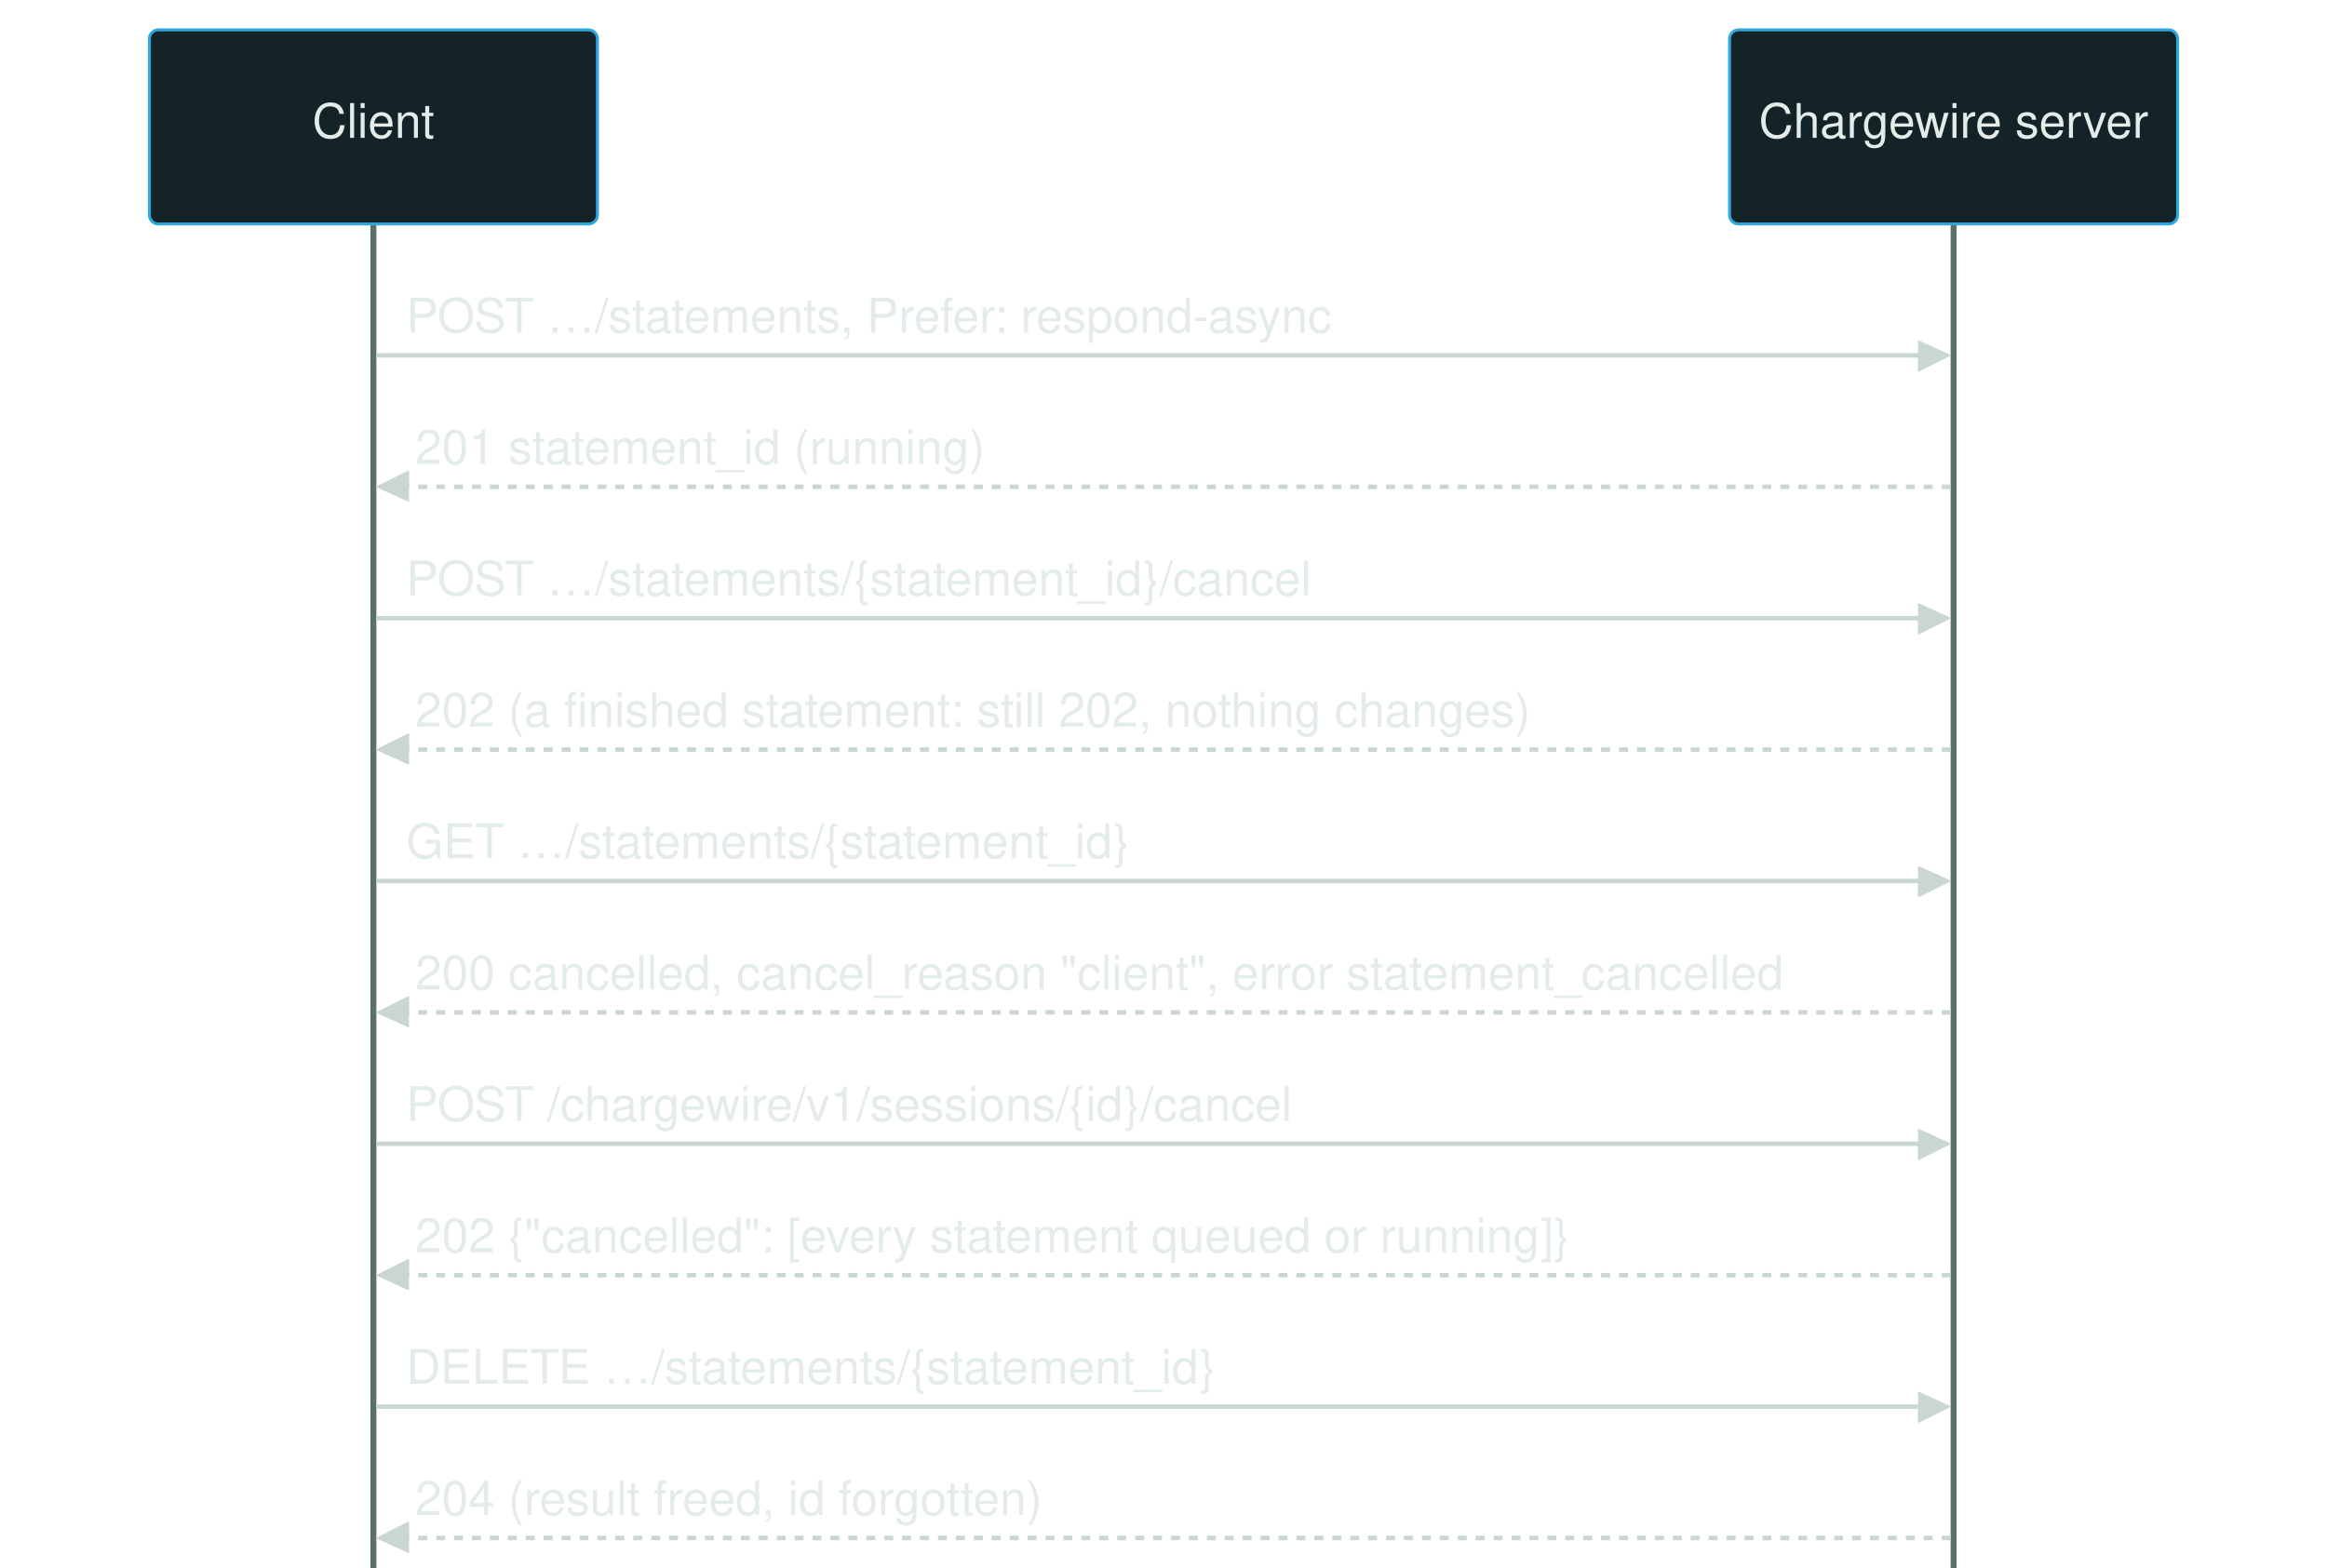
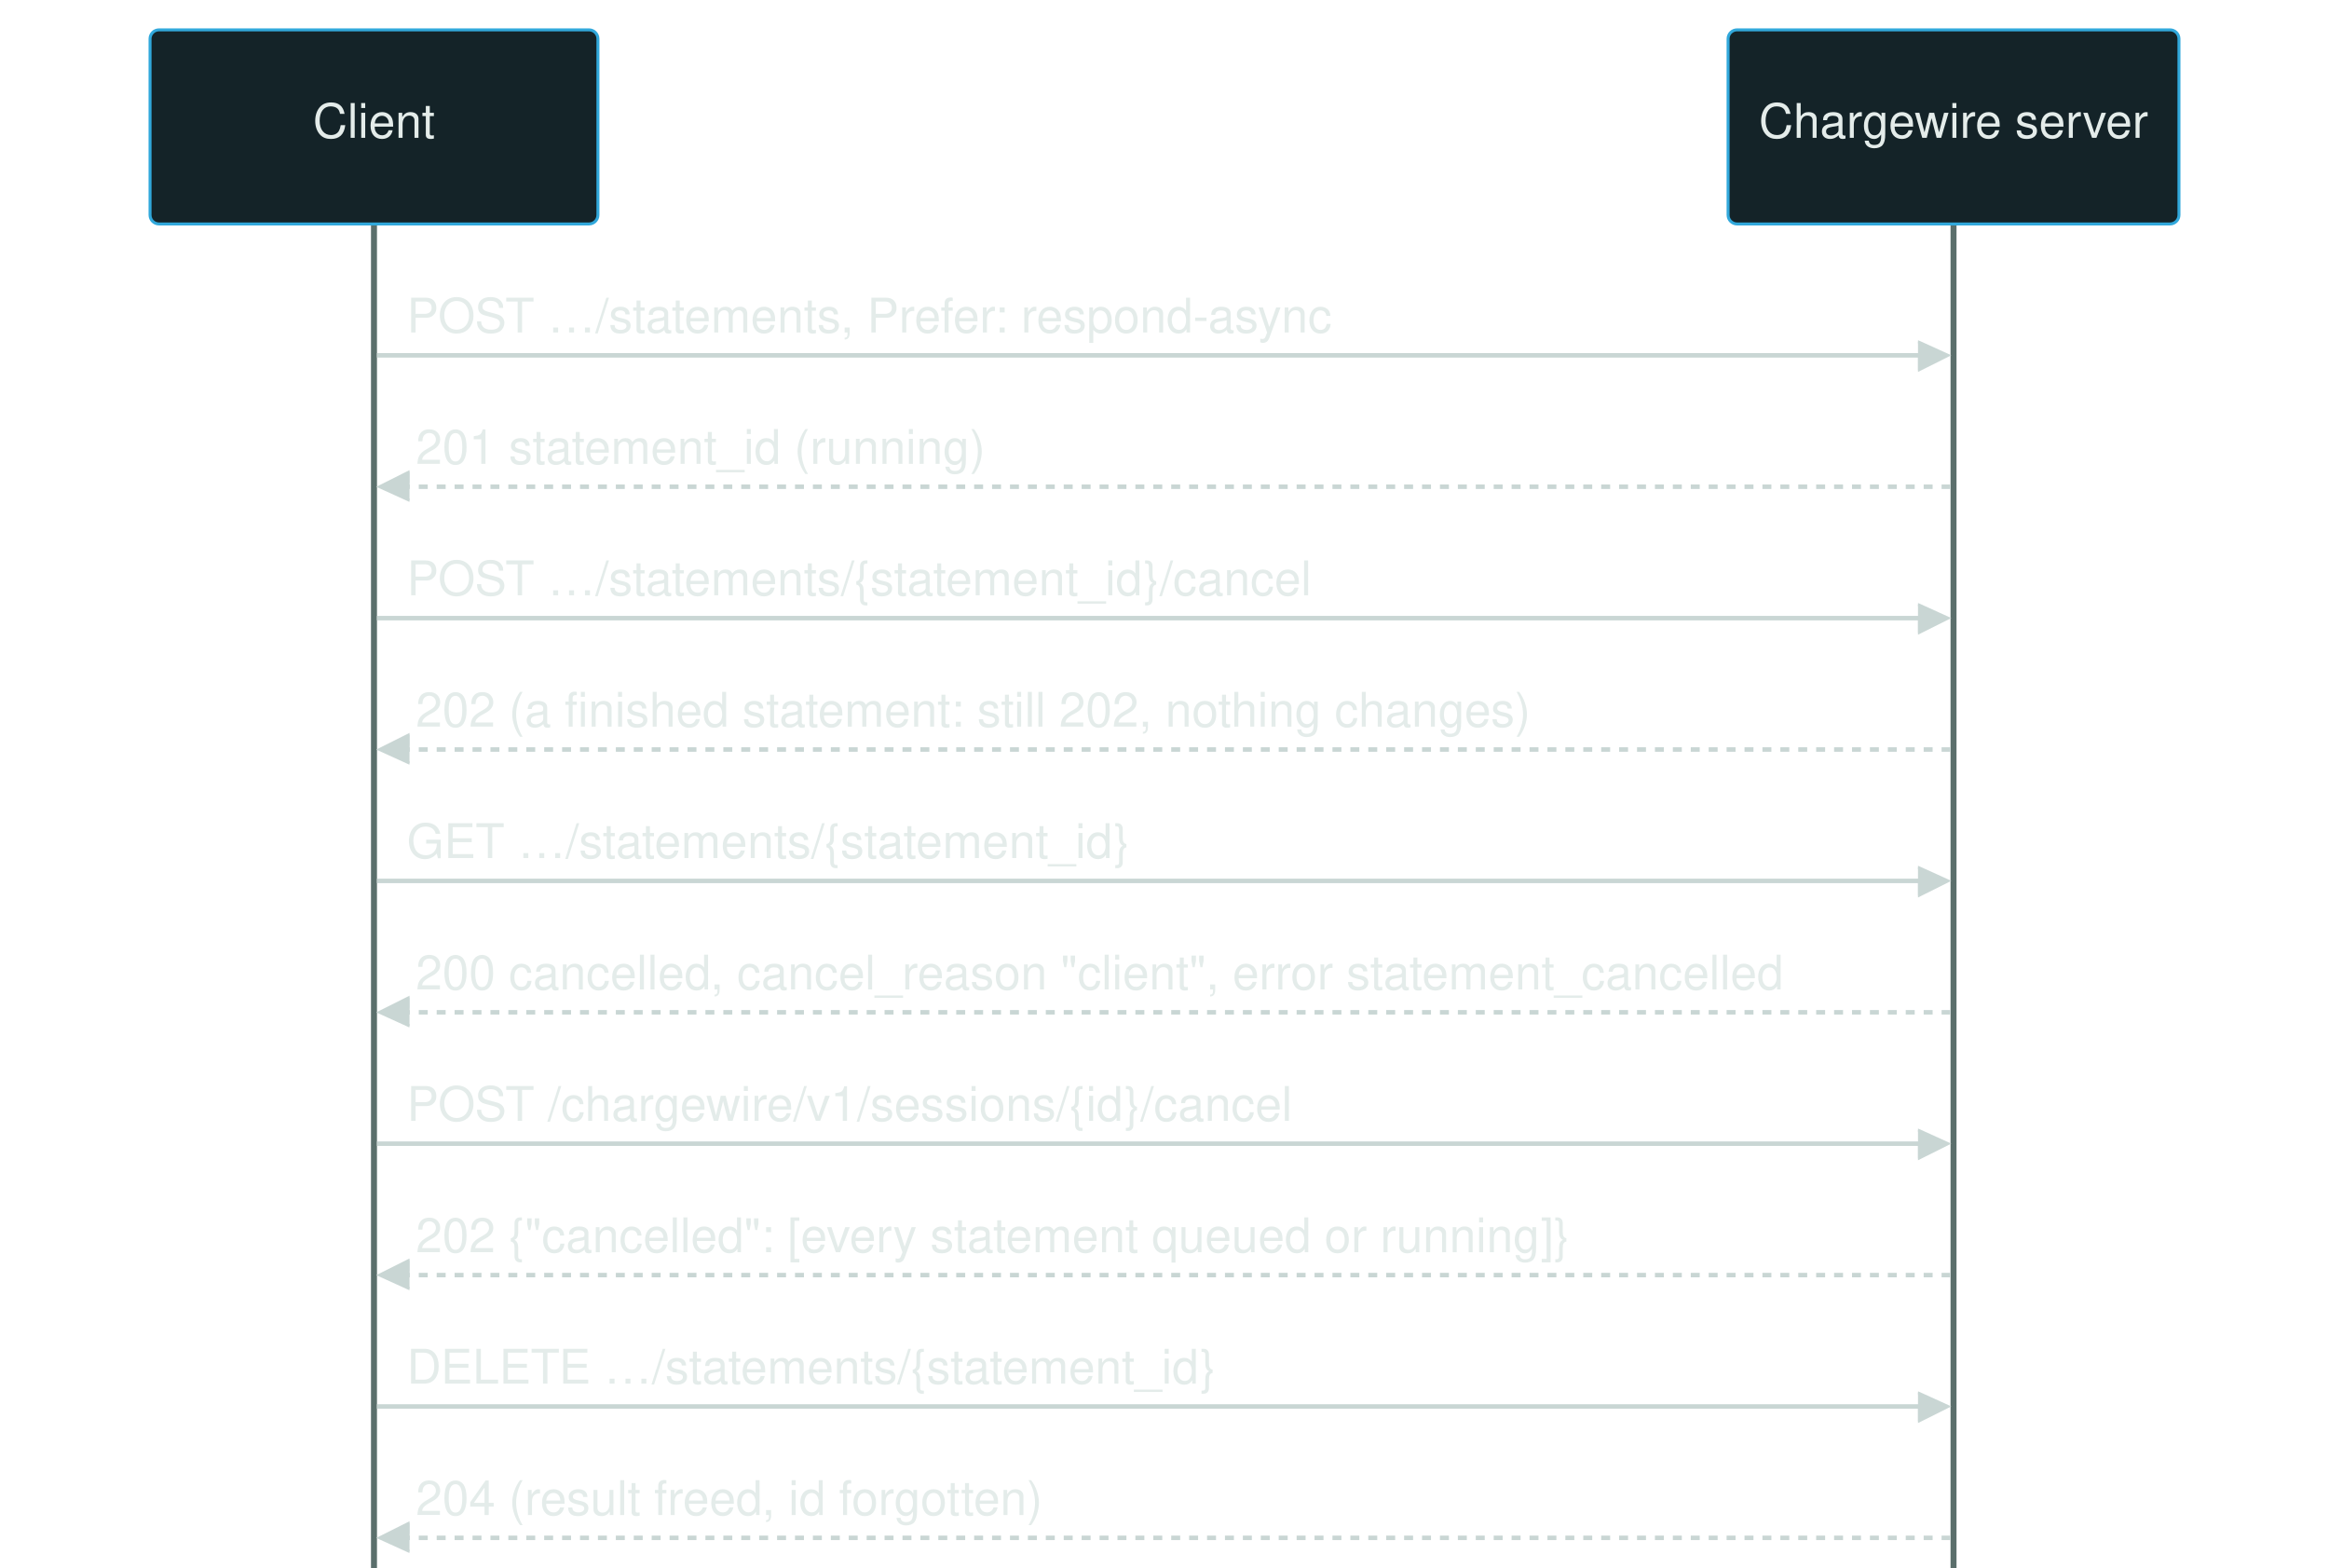
- <svg xmlns="http://www.w3.org/2000/svg" data-source-sha256="be980a342a851b69fdae59eb4a48af9b9cc79be78f4465fe8f66eb2d1059b920" id="d-cancel-and-close-dark" width="779" height="525" viewBox="-50 -10 779 525" role="graphics-document document" aria-roledescription="sequence">
+ <svg xmlns="http://www.w3.org/2000/svg" data-source-sha256="f7db1e70c4e325a8b758577f69ba3f2bfb7db7a92b8b5d44239a5e277aeb3681" id="d-cancel-and-close-dark" width="780" height="525" viewBox="-50 -10 779.5 525" role="graphics-document document" aria-roledescription="sequence">
  <g>
    <line id="actor7" x1="604" y1="65" x2="604" y2="2000" class="actor-line 200" stroke-width="0.5px" stroke="#999" name="S" data-et="life-line" data-id="S" />
    <g id="root-7" data-et="participant" data-type="participant" data-id="S">
-       <rect x="529" y="0" fill="#eaeaea" stroke="#666" width="150" height="65" name="S" rx="3" ry="3" class="actor actor-top" />
+       <rect x="528.5" y="0" fill="#eaeaea" stroke="#666" width="151" height="65" name="S" rx="3" ry="3" class="actor actor-top" />
      <text x="604" y="32.5" dominant-baseline="central" alignment-baseline="central" class="actor actor-box" style="text-anchor: middle; font-size: 16px; font-weight: 400; font-family: Helvetica, Arial, &quot;Liberation Sans&quot;, sans-serif;">
        <tspan x="604" dy="0">Chargewire server</tspan>
      </text>
    </g>
  </g>
  <g>
    <line id="actor6" x1="75" y1="65" x2="75" y2="2000" class="actor-line 200" stroke-width="0.5px" stroke="#999" name="C" data-et="life-line" data-id="C" />
    <g id="root-6" data-et="participant" data-type="participant" data-id="C">
      <rect x="0" y="0" fill="#eaeaea" stroke="#666" width="150" height="65" name="C" rx="3" ry="3" class="actor actor-top" />
      <text x="75" y="32.5" dominant-baseline="central" alignment-baseline="central" class="actor actor-box" style="text-anchor: middle; font-size: 16px; font-weight: 400; font-family: Helvetica, Arial, &quot;Liberation Sans&quot;, sans-serif;">
        <tspan x="75" dy="0">Client</tspan>
      </text>
    </g>
  </g>
  <style>#d-cancel-and-close-dark{font-family:Helvetica,Arial,'Liberation Sans',sans-serif;font-size:16px;fill:#e4ecea;}@keyframes edge-animation-frame{from{stroke-dashoffset:0;}}@keyframes dash{to{stroke-dashoffset:0;}}#d-cancel-and-close-dark .edge-animation-slow{stroke-dasharray:9,5!important;stroke-dashoffset:900;animation:dash 50s linear infinite;stroke-linecap:round;}#d-cancel-and-close-dark .edge-animation-fast{stroke-dasharray:9,5!important;stroke-dashoffset:900;animation:dash 20s linear infinite;stroke-linecap:round;}#d-cancel-and-close-dark .error-icon{fill:hsl(15, 33.333%, 16.765%);}#d-cancel-and-close-dark .error-text{fill:rgb(198, 219.375, 226.5);stroke:rgb(198, 219.375, 226.5);}#d-cancel-and-close-dark .edge-thickness-normal{stroke-width:1px;}#d-cancel-and-close-dark .edge-thickness-thick{stroke-width:3.5px;}#d-cancel-and-close-dark .edge-pattern-solid{stroke-dasharray:0;}#d-cancel-and-close-dark .edge-thickness-invisible{stroke-width:0;fill:none;}#d-cancel-and-close-dark .edge-pattern-dashed{stroke-dasharray:3;}#d-cancel-and-close-dark .edge-pattern-dotted{stroke-dasharray:2;}#d-cancel-and-close-dark .marker{fill:#f4ebe9;stroke:#f4ebe9;}#d-cancel-and-close-dark .marker.cross{stroke:#f4ebe9;}#d-cancel-and-close-dark svg{font-family:Helvetica,Arial,'Liberation Sans',sans-serif;font-size:16px;}#d-cancel-and-close-dark p{margin:0;}#d-cancel-and-close-dark .actor{stroke:#31a8db;fill:#142328;stroke-width:1;}#d-cancel-and-close-dark rect.actor.outer-path[data-look="neo"]{filter:drop-shadow( 1px 2px 2px rgba(185,185,185,1));}#d-cancel-and-close-dark rect.note[data-look="neo"]{stroke:#f15a24;fill:#2a1810;filter:drop-shadow( 1px 2px 2px rgba(185,185,185,1));}#d-cancel-and-close-dark text.actor&gt;tspan{fill:#e4ecea;stroke:none;}#d-cancel-and-close-dark .actor-line{stroke:#5b6f6c;}#d-cancel-and-close-dark .innerArc{stroke-width:1.5;stroke-dasharray:none;}#d-cancel-and-close-dark .messageLine0{stroke-width:1.5;stroke-dasharray:none;stroke:#c9d6d4;}#d-cancel-and-close-dark .messageLine1{stroke-width:1.5;stroke-dasharray:2,2;stroke:#c9d6d4;}#d-cancel-and-close-dark [id$="-arrowhead"] path{fill:#c9d6d4;stroke:#c9d6d4;}#d-cancel-and-close-dark .sequenceNumber{fill:#0b1416;}#d-cancel-and-close-dark [id$="-sequencenumber"]{fill:#c9d6d4;}#d-cancel-and-close-dark [id$="-crosshead"] path{fill:#c9d6d4;stroke:#c9d6d4;}#d-cancel-and-close-dark .messageText{fill:#e4ecea;stroke:none;}#d-cancel-and-close-dark .labelBox{stroke:#f15a24;fill:#2a1810;filter:none;}#d-cancel-and-close-dark .labelText,#d-cancel-and-close-dark .labelText&gt;tspan{fill:#f5f8f7;stroke:none;}#d-cancel-and-close-dark .loopText,#d-cancel-and-close-dark .loopText&gt;tspan{fill:#e4ecea;stroke:none;}#d-cancel-and-close-dark .sectionTitle,#d-cancel-and-close-dark .sectionTitle&gt;tspan{fill:#e4ecea;stroke:none;}#d-cancel-and-close-dark .loopLine{stroke-width:2px;stroke-dasharray:2,2;stroke:#f15a24;fill:#f15a24;}#d-cancel-and-close-dark .note{stroke:#f15a24;fill:#2a1810;}#d-cancel-and-close-dark .noteText,#d-cancel-and-close-dark .noteText&gt;tspan{fill:#f5f8f7;stroke:none;font-weight:normal;}#d-cancel-and-close-dark .activation0{fill:#1f3a44;stroke:#31a8db;}#d-cancel-and-close-dark .activation1{fill:#1f3a44;stroke:#31a8db;}#d-cancel-and-close-dark .activation2{fill:#1f3a44;stroke:#31a8db;}#d-cancel-and-close-dark .actorPopupMenu{position:absolute;}#d-cancel-and-close-dark .actorPopupMenuPanel{position:absolute;fill:#142328;box-shadow:0px 8px 16px 0px rgba(0,0,0,0.2);filter:drop-shadow(3px 5px 2px rgb(0 0 0 / 0.4));}#d-cancel-and-close-dark .actor-man circle,#d-cancel-and-close-dark line{fill:#142328;stroke-width:2px;}#d-cancel-and-close-dark g rect.rect{filter:drop-shadow( 1px 2px 2px rgba(185,185,185,1));stroke:#31a8db;}#d-cancel-and-close-dark .node .neo-node{stroke:#31a8db;}#d-cancel-and-close-dark [data-look="neo"].node rect,#d-cancel-and-close-dark [data-look="neo"].cluster rect,#d-cancel-and-close-dark [data-look="neo"].node polygon{stroke:url(#d-cancel-and-close-dark-gradient);filter:drop-shadow( 1px 2px 2px rgba(185,185,185,1));}#d-cancel-and-close-dark [data-look="neo"].swimlane.cluster rect{filter:none;}#d-cancel-and-close-dark [data-look="neo"].node path{stroke:url(#d-cancel-and-close-dark-gradient);stroke-width:1px;}#d-cancel-and-close-dark [data-look="neo"].node .outer-path{filter:drop-shadow( 1px 2px 2px rgba(185,185,185,1));}#d-cancel-and-close-dark [data-look="neo"].node .neo-line path{stroke:#31a8db;filter:none;}#d-cancel-and-close-dark [data-look="neo"].node circle{stroke:url(#d-cancel-and-close-dark-gradient);filter:drop-shadow( 1px 2px 2px rgba(185,185,185,1));}#d-cancel-and-close-dark [data-look="neo"].node circle .state-start{fill:#000000;}#d-cancel-and-close-dark [data-look="neo"].icon-shape .icon{fill:url(#d-cancel-and-close-dark-gradient);filter:drop-shadow( 1px 2px 2px rgba(185,185,185,1));}#d-cancel-and-close-dark [data-look="neo"].icon-shape .icon-neo path{stroke:url(#d-cancel-and-close-dark-gradient);filter:drop-shadow( 1px 2px 2px rgba(185,185,185,1));}#d-cancel-and-close-dark :root{--mermaid-font-family:Helvetica,Arial,'Liberation Sans',sans-serif;}</style>
  <g />
  <defs>
    <symbol id="d-cancel-and-close-dark-computer" width="24" height="24">
      <path transform="scale(.5)" d="M2 2v13h20v-13h-20zm18 11h-16v-9h16v9zm-10.228 6l.466-1h3.524l.467 1h-4.457zm14.228 3h-24l2-6h2.104l-1.33 4h18.45l-1.297-4h2.073l2 6zm-5-10h-14v-7h14v7z" />
    </symbol>
  </defs>
  <defs>
    <symbol id="d-cancel-and-close-dark-database" fill-rule="evenodd" clip-rule="evenodd">
      <path transform="scale(.5)" d="M12.258.001l.256.004.255.005.253.008.251.01.249.012.247.015.246.016.242.019.241.02.239.023.236.024.233.027.231.028.229.031.225.032.223.034.22.036.217.038.214.04.211.041.208.043.205.045.201.046.198.048.194.05.191.051.187.053.183.054.18.056.175.057.172.059.168.06.163.061.16.063.155.064.15.066.074.033.073.033.071.034.07.034.069.035.068.035.067.035.066.035.064.036.064.036.062.036.06.036.06.037.058.037.058.037.055.038.055.038.053.038.052.038.051.039.05.039.048.039.047.039.045.04.044.04.043.04.041.04.04.041.039.041.037.041.036.041.034.041.033.042.032.042.03.042.029.042.027.042.026.043.024.043.023.043.021.043.02.043.018.044.017.043.015.044.013.044.012.044.011.045.009.044.007.045.006.045.004.045.002.045.001.045v17l-.001.045-.002.045-.004.045-.006.045-.007.045-.009.044-.011.045-.012.044-.013.044-.015.044-.017.043-.018.044-.02.043-.021.043-.023.043-.024.043-.026.043-.027.042-.029.042-.03.042-.032.042-.033.042-.034.041-.036.041-.037.041-.039.041-.04.041-.041.04-.043.04-.044.04-.045.04-.047.039-.048.039-.05.039-.051.039-.052.038-.053.038-.055.038-.055.038-.058.037-.058.037-.06.037-.06.036-.062.036-.064.036-.064.036-.066.035-.067.035-.068.035-.069.035-.07.034-.071.034-.073.033-.074.033-.15.066-.155.064-.16.063-.163.061-.168.06-.172.059-.175.057-.18.056-.183.054-.187.053-.191.051-.194.05-.198.048-.201.046-.205.045-.208.043-.211.041-.214.04-.217.038-.22.036-.223.034-.225.032-.229.031-.231.028-.233.027-.236.024-.239.023-.241.02-.242.019-.246.016-.247.015-.249.012-.251.01-.253.008-.255.005-.256.004-.258.001-.258-.001-.256-.004-.255-.005-.253-.008-.251-.01-.249-.012-.247-.015-.245-.016-.243-.019-.241-.02-.238-.023-.236-.024-.234-.027-.231-.028-.228-.031-.226-.032-.223-.034-.22-.036-.217-.038-.214-.04-.211-.041-.208-.043-.204-.045-.201-.046-.198-.048-.195-.05-.19-.051-.187-.053-.184-.054-.179-.056-.176-.057-.172-.059-.167-.06-.164-.061-.159-.063-.155-.064-.151-.066-.074-.033-.072-.033-.072-.034-.07-.034-.069-.035-.068-.035-.067-.035-.066-.035-.064-.036-.063-.036-.062-.036-.061-.036-.06-.037-.058-.037-.057-.037-.056-.038-.055-.038-.053-.038-.052-.038-.051-.039-.049-.039-.049-.039-.046-.039-.046-.04-.044-.04-.043-.04-.041-.04-.04-.041-.039-.041-.037-.041-.036-.041-.034-.041-.033-.042-.032-.042-.03-.042-.029-.042-.027-.042-.026-.043-.024-.043-.023-.043-.021-.043-.02-.043-.018-.044-.017-.043-.015-.044-.013-.044-.012-.044-.011-.045-.009-.044-.007-.045-.006-.045-.004-.045-.002-.045-.001-.045v-17l.001-.045.002-.045.004-.045.006-.045.007-.045.009-.044.011-.045.012-.044.013-.044.015-.044.017-.043.018-.044.02-.043.021-.043.023-.043.024-.043.026-.043.027-.042.029-.042.03-.042.032-.042.033-.042.034-.041.036-.041.037-.041.039-.041.04-.041.041-.04.043-.04.044-.04.046-.04.046-.039.049-.039.049-.039.051-.039.052-.038.053-.038.055-.038.056-.038.057-.037.058-.037.06-.037.061-.036.062-.036.063-.036.064-.036.066-.035.067-.035.068-.035.069-.035.07-.034.072-.034.072-.033.074-.033.151-.066.155-.064.159-.063.164-.061.167-.06.172-.059.176-.057.179-.056.184-.054.187-.053.19-.051.195-.05.198-.048.201-.046.204-.045.208-.043.211-.041.214-.04.217-.038.22-.036.223-.034.226-.032.228-.031.231-.028.234-.027.236-.024.238-.023.241-.02.243-.019.245-.016.247-.015.249-.012.251-.01.253-.008.255-.005.256-.004.258-.001.258.001zm-9.258 20.499v.01l.001.021.003.021.004.022.005.021.006.022.007.022.009.023.01.022.011.023.012.023.013.023.015.023.016.024.017.023.018.024.019.024.021.024.022.025.023.024.024.025.052.049.056.05.061.051.066.051.07.051.075.051.079.052.084.052.088.052.092.052.097.052.102.051.105.052.11.052.114.051.119.051.123.051.127.05.131.05.135.05.139.048.144.049.147.047.152.047.155.047.16.045.163.045.167.043.171.043.176.041.178.041.183.039.187.039.19.037.194.035.197.035.202.033.204.031.209.03.212.029.216.027.219.025.222.024.226.021.23.02.233.018.236.016.24.015.243.012.246.01.249.008.253.005.256.004.259.001.26-.001.257-.004.254-.005.25-.008.247-.011.244-.012.241-.014.237-.016.233-.018.231-.021.226-.021.224-.024.22-.026.216-.027.212-.028.21-.031.205-.031.202-.034.198-.034.194-.036.191-.037.187-.039.183-.04.179-.04.175-.042.172-.043.168-.044.163-.045.16-.046.155-.046.152-.047.148-.048.143-.049.139-.049.136-.05.131-.05.126-.05.123-.051.118-.052.114-.051.11-.052.106-.052.101-.052.096-.052.092-.052.088-.053.083-.051.079-.052.074-.052.07-.051.065-.051.06-.051.056-.05.051-.05.023-.024.023-.025.021-.024.02-.024.019-.024.018-.024.017-.024.015-.023.014-.024.013-.023.012-.023.01-.023.01-.022.008-.022.006-.022.006-.022.004-.022.004-.021.001-.021.001-.021v-4.127l-.077.055-.08.053-.083.054-.085.053-.087.052-.09.052-.093.051-.095.05-.097.05-.1.049-.102.049-.105.048-.106.047-.109.047-.111.046-.114.045-.115.045-.118.044-.12.043-.122.042-.124.042-.126.041-.128.04-.13.04-.132.038-.134.038-.135.037-.138.037-.139.035-.142.035-.143.034-.144.033-.147.032-.148.031-.15.03-.151.03-.153.029-.154.027-.156.027-.158.026-.159.025-.161.024-.162.023-.163.022-.165.021-.166.02-.167.019-.169.018-.169.017-.171.016-.173.015-.173.014-.175.013-.175.012-.177.011-.178.01-.179.008-.179.008-.181.006-.182.005-.182.004-.184.003-.184.002h-.37l-.184-.002-.184-.003-.182-.004-.182-.005-.181-.006-.179-.008-.179-.008-.178-.01-.176-.011-.176-.012-.175-.013-.173-.014-.172-.015-.171-.016-.17-.017-.169-.018-.167-.019-.166-.02-.165-.021-.163-.022-.162-.023-.161-.024-.159-.025-.157-.026-.156-.027-.155-.027-.153-.029-.151-.03-.15-.03-.148-.031-.146-.032-.145-.033-.143-.034-.141-.035-.14-.035-.137-.037-.136-.037-.134-.038-.132-.038-.13-.04-.128-.04-.126-.041-.124-.042-.122-.042-.12-.044-.117-.043-.116-.045-.113-.045-.112-.046-.109-.047-.106-.047-.105-.048-.102-.049-.1-.049-.097-.05-.095-.05-.093-.052-.09-.051-.087-.052-.085-.053-.083-.054-.08-.054-.077-.054v4.127zm0-5.654v.011l.001.021.003.021.004.021.005.022.006.022.007.022.009.022.01.022.011.023.012.023.013.023.015.024.016.023.017.024.018.024.019.024.021.024.022.024.023.025.024.024.052.05.056.05.061.05.066.051.07.051.075.052.079.051.084.052.088.052.092.052.097.052.102.052.105.052.11.051.114.051.119.052.123.05.127.051.131.05.135.049.139.049.144.048.147.048.152.047.155.046.16.045.163.045.167.044.171.042.176.042.178.04.183.04.187.038.19.037.194.036.197.034.202.033.204.032.209.03.212.028.216.027.219.025.222.024.226.022.23.02.233.018.236.016.24.014.243.012.246.01.249.008.253.006.256.003.259.001.26-.001.257-.003.254-.006.25-.008.247-.01.244-.012.241-.015.237-.016.233-.018.231-.02.226-.022.224-.024.22-.025.216-.027.212-.029.21-.03.205-.032.202-.033.198-.035.194-.036.191-.037.187-.039.183-.039.179-.041.175-.042.172-.043.168-.044.163-.045.16-.045.155-.047.152-.047.148-.048.143-.048.139-.05.136-.049.131-.05.126-.051.123-.051.118-.051.114-.052.11-.052.106-.052.101-.052.096-.052.092-.052.088-.052.083-.052.079-.052.074-.051.07-.052.065-.051.06-.05.056-.051.051-.049.023-.025.023-.024.021-.025.02-.024.019-.024.018-.024.017-.024.015-.023.014-.023.013-.024.012-.022.01-.023.01-.023.008-.022.006-.022.006-.022.004-.021.004-.022.001-.021.001-.021v-4.139l-.077.054-.08.054-.083.054-.085.052-.087.053-.09.051-.093.051-.095.051-.097.05-.1.049-.102.049-.105.048-.106.047-.109.047-.111.046-.114.045-.115.044-.118.044-.12.044-.122.042-.124.042-.126.041-.128.04-.13.039-.132.039-.134.038-.135.037-.138.036-.139.036-.142.035-.143.033-.144.033-.147.033-.148.031-.15.03-.151.03-.153.028-.154.028-.156.027-.158.026-.159.025-.161.024-.162.023-.163.022-.165.021-.166.02-.167.019-.169.018-.169.017-.171.016-.173.015-.173.014-.175.013-.175.012-.177.011-.178.009-.179.009-.179.007-.181.007-.182.005-.182.004-.184.003-.184.002h-.37l-.184-.002-.184-.003-.182-.004-.182-.005-.181-.007-.179-.007-.179-.009-.178-.009-.176-.011-.176-.012-.175-.013-.173-.014-.172-.015-.171-.016-.17-.017-.169-.018-.167-.019-.166-.02-.165-.021-.163-.022-.162-.023-.161-.024-.159-.025-.157-.026-.156-.027-.155-.028-.153-.028-.151-.03-.15-.03-.148-.031-.146-.033-.145-.033-.143-.033-.141-.035-.14-.036-.137-.036-.136-.037-.134-.038-.132-.039-.13-.039-.128-.04-.126-.041-.124-.042-.122-.043-.12-.043-.117-.044-.116-.044-.113-.046-.112-.046-.109-.046-.106-.047-.105-.048-.102-.049-.1-.049-.097-.05-.095-.051-.093-.051-.09-.051-.087-.053-.085-.052-.083-.054-.08-.054-.077-.054v4.139zm0-5.666v.011l.001.02.003.022.004.021.005.022.006.021.007.022.009.023.01.022.011.023.012.023.013.023.015.023.016.024.017.024.018.023.019.024.021.025.022.024.023.024.024.025.052.05.056.05.061.05.066.051.07.051.075.052.079.051.084.052.088.052.092.052.097.052.102.052.105.051.11.052.114.051.119.051.123.051.127.05.131.05.135.05.139.049.144.048.147.048.152.047.155.046.16.045.163.045.167.043.171.043.176.042.178.04.183.04.187.038.19.037.194.036.197.034.202.033.204.032.209.03.212.028.216.027.219.025.222.024.226.021.23.02.233.018.236.017.24.014.243.012.246.01.249.008.253.006.256.003.259.001.26-.001.257-.003.254-.006.25-.008.247-.01.244-.013.241-.014.237-.016.233-.018.231-.02.226-.022.224-.024.22-.025.216-.027.212-.029.21-.03.205-.032.202-.033.198-.035.194-.036.191-.037.187-.039.183-.039.179-.041.175-.042.172-.043.168-.044.163-.045.16-.045.155-.047.152-.047.148-.048.143-.049.139-.049.136-.049.131-.051.126-.05.123-.051.118-.052.114-.051.11-.052.106-.052.101-.052.096-.052.092-.052.088-.052.083-.052.079-.052.074-.052.07-.051.065-.051.06-.051.056-.05.051-.049.023-.025.023-.025.021-.024.02-.024.019-.024.018-.024.017-.024.015-.023.014-.024.013-.023.012-.023.01-.022.01-.023.008-.022.006-.022.006-.022.004-.022.004-.021.001-.021.001-.021v-4.153l-.077.054-.08.054-.083.053-.085.053-.087.053-.09.051-.093.051-.095.051-.097.05-.1.049-.102.048-.105.048-.106.048-.109.046-.111.046-.114.046-.115.044-.118.044-.12.043-.122.043-.124.042-.126.041-.128.04-.13.039-.132.039-.134.038-.135.037-.138.036-.139.036-.142.034-.143.034-.144.033-.147.032-.148.032-.15.03-.151.03-.153.028-.154.028-.156.027-.158.026-.159.024-.161.024-.162.023-.163.023-.165.021-.166.02-.167.019-.169.018-.169.017-.171.016-.173.015-.173.014-.175.013-.175.012-.177.01-.178.01-.179.009-.179.007-.181.006-.182.006-.182.004-.184.003-.184.001-.185.001-.185-.001-.184-.001-.184-.003-.182-.004-.182-.006-.181-.006-.179-.007-.179-.009-.178-.01-.176-.01-.176-.012-.175-.013-.173-.014-.172-.015-.171-.016-.17-.017-.169-.018-.167-.019-.166-.02-.165-.021-.163-.023-.162-.023-.161-.024-.159-.024-.157-.026-.156-.027-.155-.028-.153-.028-.151-.03-.15-.03-.148-.032-.146-.032-.145-.033-.143-.034-.141-.034-.14-.036-.137-.036-.136-.037-.134-.038-.132-.039-.13-.039-.128-.041-.126-.041-.124-.041-.122-.043-.12-.043-.117-.044-.116-.044-.113-.046-.112-.046-.109-.046-.106-.048-.105-.048-.102-.048-.1-.05-.097-.049-.095-.051-.093-.051-.09-.052-.087-.052-.085-.053-.083-.053-.08-.054-.077-.054v4.153zm8.74-8.179l-.257.004-.254.005-.25.008-.247.011-.244.012-.241.014-.237.016-.233.018-.231.021-.226.022-.224.023-.22.026-.216.027-.212.028-.21.031-.205.032-.202.033-.198.034-.194.036-.191.038-.187.038-.183.04-.179.041-.175.042-.172.043-.168.043-.163.045-.16.046-.155.046-.152.048-.148.048-.143.048-.139.049-.136.05-.131.05-.126.051-.123.051-.118.051-.114.052-.11.052-.106.052-.101.052-.096.052-.092.052-.088.052-.083.052-.079.052-.074.051-.07.052-.065.051-.06.05-.056.05-.051.05-.023.025-.023.024-.021.024-.02.025-.019.024-.018.024-.017.023-.015.024-.014.023-.013.023-.012.023-.01.023-.01.022-.008.022-.006.023-.006.021-.004.022-.004.021-.001.021-.001.021.001.021.001.021.004.021.004.022.006.021.006.023.008.022.01.022.01.023.012.023.013.023.014.023.015.024.017.023.018.024.019.024.02.025.021.024.023.024.023.025.051.05.056.05.06.05.065.051.07.052.074.051.079.052.083.052.088.052.092.052.096.052.101.052.106.052.11.052.114.052.118.051.123.051.126.051.131.05.136.05.139.049.143.048.148.048.152.048.155.046.16.046.163.045.168.043.172.043.175.042.179.041.183.04.187.038.191.038.194.036.198.034.202.033.205.032.21.031.212.028.216.027.22.026.224.023.226.022.231.021.233.018.237.016.241.014.244.012.247.011.25.008.254.005.257.004.26.001.26-.001.257-.004.254-.005.25-.008.247-.011.244-.012.241-.014.237-.016.233-.018.231-.021.226-.022.224-.023.22-.026.216-.027.212-.028.21-.031.205-.032.202-.033.198-.034.194-.036.191-.038.187-.038.183-.04.179-.041.175-.042.172-.043.168-.043.163-.045.16-.046.155-.046.152-.048.148-.048.143-.048.139-.049.136-.05.131-.05.126-.051.123-.051.118-.051.114-.052.11-.052.106-.052.101-.052.096-.052.092-.052.088-.052.083-.052.079-.052.074-.051.07-.052.065-.051.06-.05.056-.05.051-.05.023-.025.023-.024.021-.024.02-.025.019-.024.018-.024.017-.023.015-.024.014-.023.013-.023.012-.023.01-.023.01-.022.008-.022.006-.023.006-.021.004-.022.004-.021.001-.021.001-.021-.001-.021-.001-.021-.004-.021-.004-.022-.006-.021-.006-.023-.008-.022-.01-.022-.01-.023-.012-.023-.013-.023-.014-.023-.015-.024-.017-.023-.018-.024-.019-.024-.02-.025-.021-.024-.023-.024-.023-.025-.051-.05-.056-.05-.06-.05-.065-.051-.07-.052-.074-.051-.079-.052-.083-.052-.088-.052-.092-.052-.096-.052-.101-.052-.106-.052-.11-.052-.114-.052-.118-.051-.123-.051-.126-.051-.131-.05-.136-.05-.139-.049-.143-.048-.148-.048-.152-.048-.155-.046-.16-.046-.163-.045-.168-.043-.172-.043-.175-.042-.179-.041-.183-.04-.187-.038-.191-.038-.194-.036-.198-.034-.202-.033-.205-.032-.21-.031-.212-.028-.216-.027-.22-.026-.224-.023-.226-.022-.231-.021-.233-.018-.237-.016-.241-.014-.244-.012-.247-.011-.25-.008-.254-.005-.257-.004-.26-.001-.26.001z" />
    </symbol>
  </defs>
  <defs>
    <symbol id="d-cancel-and-close-dark-clock" width="24" height="24">
      <path transform="scale(.5)" d="M12 2c5.514 0 10 4.486 10 10s-4.486 10-10 10-10-4.486-10-10 4.486-10 10-10zm0-2c-6.627 0-12 5.373-12 12s5.373 12 12 12 12-5.373 12-12-5.373-12-12-12zm5.848 12.459c.202.038.202.333.001.372-1.907.361-6.045 1.111-6.547 1.111-.719 0-1.301-.582-1.301-1.301 0-.512.77-5.447 1.125-7.445.034-.192.312-.181.343.014l.985 6.238 5.394 1.011z" />
    </symbol>
  </defs>
  <defs>
    <marker id="d-cancel-and-close-dark-arrowhead" refX="7.9" refY="5" markerUnits="userSpaceOnUse" markerWidth="12" markerHeight="12" orient="auto-start-reverse">
      <path d="M -1 0 L 10 5 L 0 10 z" />
    </marker>
  </defs>
  <defs>
    <marker id="d-cancel-and-close-dark-crosshead" markerWidth="15" markerHeight="8" orient="auto" refX="4" refY="4.5">
      <path fill="none" stroke="#000000" stroke-width="1pt" d="M 1,2 L 6,7 M 6,2 L 1,7" style="stroke-dasharray: 0, 0;" />
    </marker>
  </defs>
  <defs>
    <marker id="d-cancel-and-close-dark-filled-head" refX="15.5" refY="7" markerWidth="20" markerHeight="28" orient="auto">
      <path d="M 18,7 L9,13 L14,7 L9,1 Z" />
    </marker>
  </defs>
  <defs>
    <marker id="d-cancel-and-close-dark-sequencenumber" refX="15" refY="15" markerWidth="60" markerHeight="40" orient="auto">
      <circle cx="15" cy="15" r="6" />
    </marker>
  </defs>
  <defs>
    <marker id="d-cancel-and-close-dark-solidTopArrowHead" refX="7.9" refY="7.25" markerUnits="userSpaceOnUse" markerWidth="12" markerHeight="12" orient="auto-start-reverse">
      <path d="M 0 0 L 10 8 L 0 8 z" />
    </marker>
  </defs>
  <defs>
    <marker id="d-cancel-and-close-dark-solidBottomArrowHead" refX="7.9" refY="0.75" markerUnits="userSpaceOnUse" markerWidth="12" markerHeight="12" orient="auto-start-reverse">
      <path d="M 0 0 L 10 0 L 0 8 z" />
    </marker>
  </defs>
  <defs>
    <marker id="d-cancel-and-close-dark-stickTopArrowHead" refX="7.5" refY="7" markerUnits="userSpaceOnUse" markerWidth="12" markerHeight="12" orient="auto-start-reverse">
      <path d="M 0 0 L 7 7" stroke="black" stroke-width="1.5" fill="none" />
    </marker>
  </defs>
  <defs>
    <marker id="d-cancel-and-close-dark-stickBottomArrowHead" refX="7.5" refY="0" markerUnits="userSpaceOnUse" markerWidth="12" markerHeight="12" orient="auto-start-reverse">
      <path d="M 0 7 L 7 0" stroke="black" stroke-width="1.5" fill="none" />
    </marker>
  </defs>
  <text x="86" y="80" text-anchor="start" dominant-baseline="middle" alignment-baseline="middle" class="messageText" dy="1em" style="font-family: Helvetica, Arial, &quot;Liberation Sans&quot;, sans-serif; font-size: 16px; font-weight: 400;">POST …/statements, Prefer: respond-async</text>
  <line x1="76" y1="109" x2="600" y2="109" class="messageLine0" data-et="message" data-id="i0" data-from="C" data-to="S" stroke-width="2" stroke="none" marker-end="url(#d-cancel-and-close-dark-arrowhead)" style="fill: none;" />
  <text x="89" y="124" text-anchor="start" dominant-baseline="middle" alignment-baseline="middle" class="messageText" dy="1em" style="font-family: Helvetica, Arial, &quot;Liberation Sans&quot;, sans-serif; font-size: 16px; font-weight: 400;">201 statement_id (running)</text>
  <line x1="603" y1="153" x2="79" y2="153" class="messageLine1" data-et="message" data-id="i1" data-from="S" data-to="C" stroke-width="2" stroke="none" marker-end="url(#d-cancel-and-close-dark-arrowhead)" style="stroke-dasharray: 3, 3; fill: none;" />
  <text x="86" y="168" text-anchor="start" dominant-baseline="middle" alignment-baseline="middle" class="messageText" dy="1em" style="font-family: Helvetica, Arial, &quot;Liberation Sans&quot;, sans-serif; font-size: 16px; font-weight: 400;">POST …/statements/{statement_id}/cancel</text>
  <line x1="76" y1="197" x2="600" y2="197" class="messageLine0" data-et="message" data-id="i2" data-from="C" data-to="S" stroke-width="2" stroke="none" marker-end="url(#d-cancel-and-close-dark-arrowhead)" style="fill: none;" />
  <text x="89" y="212" text-anchor="start" dominant-baseline="middle" alignment-baseline="middle" class="messageText" dy="1em" style="font-family: Helvetica, Arial, &quot;Liberation Sans&quot;, sans-serif; font-size: 16px; font-weight: 400;">202 (a finished statement: still 202, nothing changes)</text>
  <line x1="603" y1="241" x2="79" y2="241" class="messageLine1" data-et="message" data-id="i3" data-from="S" data-to="C" stroke-width="2" stroke="none" marker-end="url(#d-cancel-and-close-dark-arrowhead)" style="stroke-dasharray: 3, 3; fill: none;" />
  <text x="86" y="256" text-anchor="start" dominant-baseline="middle" alignment-baseline="middle" class="messageText" dy="1em" style="font-family: Helvetica, Arial, &quot;Liberation Sans&quot;, sans-serif; font-size: 16px; font-weight: 400;">GET …/statements/{statement_id}</text>
  <line x1="76" y1="285" x2="600" y2="285" class="messageLine0" data-et="message" data-id="i4" data-from="C" data-to="S" stroke-width="2" stroke="none" marker-end="url(#d-cancel-and-close-dark-arrowhead)" style="fill: none;" />
  <text x="89" y="300" text-anchor="start" dominant-baseline="middle" alignment-baseline="middle" class="messageText" dy="1em" style="font-family: Helvetica, Arial, &quot;Liberation Sans&quot;, sans-serif; font-size: 16px; font-weight: 400;">200 cancelled, cancel_reason "client", error statement_cancelled</text>
  <line x1="603" y1="329" x2="79" y2="329" class="messageLine1" data-et="message" data-id="i5" data-from="S" data-to="C" stroke-width="2" stroke="none" marker-end="url(#d-cancel-and-close-dark-arrowhead)" style="stroke-dasharray: 3, 3; fill: none;" />
  <text x="86" y="344" text-anchor="start" dominant-baseline="middle" alignment-baseline="middle" class="messageText" dy="1em" style="font-family: Helvetica, Arial, &quot;Liberation Sans&quot;, sans-serif; font-size: 16px; font-weight: 400;">POST /chargewire/v1/sessions/{id}/cancel</text>
  <line x1="76" y1="373" x2="600" y2="373" class="messageLine0" data-et="message" data-id="i6" data-from="C" data-to="S" stroke-width="2" stroke="none" marker-end="url(#d-cancel-and-close-dark-arrowhead)" style="fill: none;" />
  <text x="89" y="388" text-anchor="start" dominant-baseline="middle" alignment-baseline="middle" class="messageText" dy="1em" style="font-family: Helvetica, Arial, &quot;Liberation Sans&quot;, sans-serif; font-size: 16px; font-weight: 400;">202 {"cancelled": [every statement queued or running]}</text>
  <line x1="603" y1="417" x2="79" y2="417" class="messageLine1" data-et="message" data-id="i7" data-from="S" data-to="C" stroke-width="2" stroke="none" marker-end="url(#d-cancel-and-close-dark-arrowhead)" style="stroke-dasharray: 3, 3; fill: none;" />
  <text x="86" y="432" text-anchor="start" dominant-baseline="middle" alignment-baseline="middle" class="messageText" dy="1em" style="font-family: Helvetica, Arial, &quot;Liberation Sans&quot;, sans-serif; font-size: 16px; font-weight: 400;">DELETE …/statements/{statement_id}</text>
  <line x1="76" y1="461" x2="600" y2="461" class="messageLine0" data-et="message" data-id="i8" data-from="C" data-to="S" stroke-width="2" stroke="none" marker-end="url(#d-cancel-and-close-dark-arrowhead)" style="fill: none;" />
  <text x="89" y="476" text-anchor="start" dominant-baseline="middle" alignment-baseline="middle" class="messageText" dy="1em" style="font-family: Helvetica, Arial, &quot;Liberation Sans&quot;, sans-serif; font-size: 16px; font-weight: 400;">204 (result freed, id forgotten)</text>
  <line x1="603" y1="505" x2="79" y2="505" class="messageLine1" data-et="message" data-id="i9" data-from="S" data-to="C" stroke-width="2" stroke="none" marker-end="url(#d-cancel-and-close-dark-arrowhead)" style="stroke-dasharray: 3, 3; fill: none;" />
</svg>
